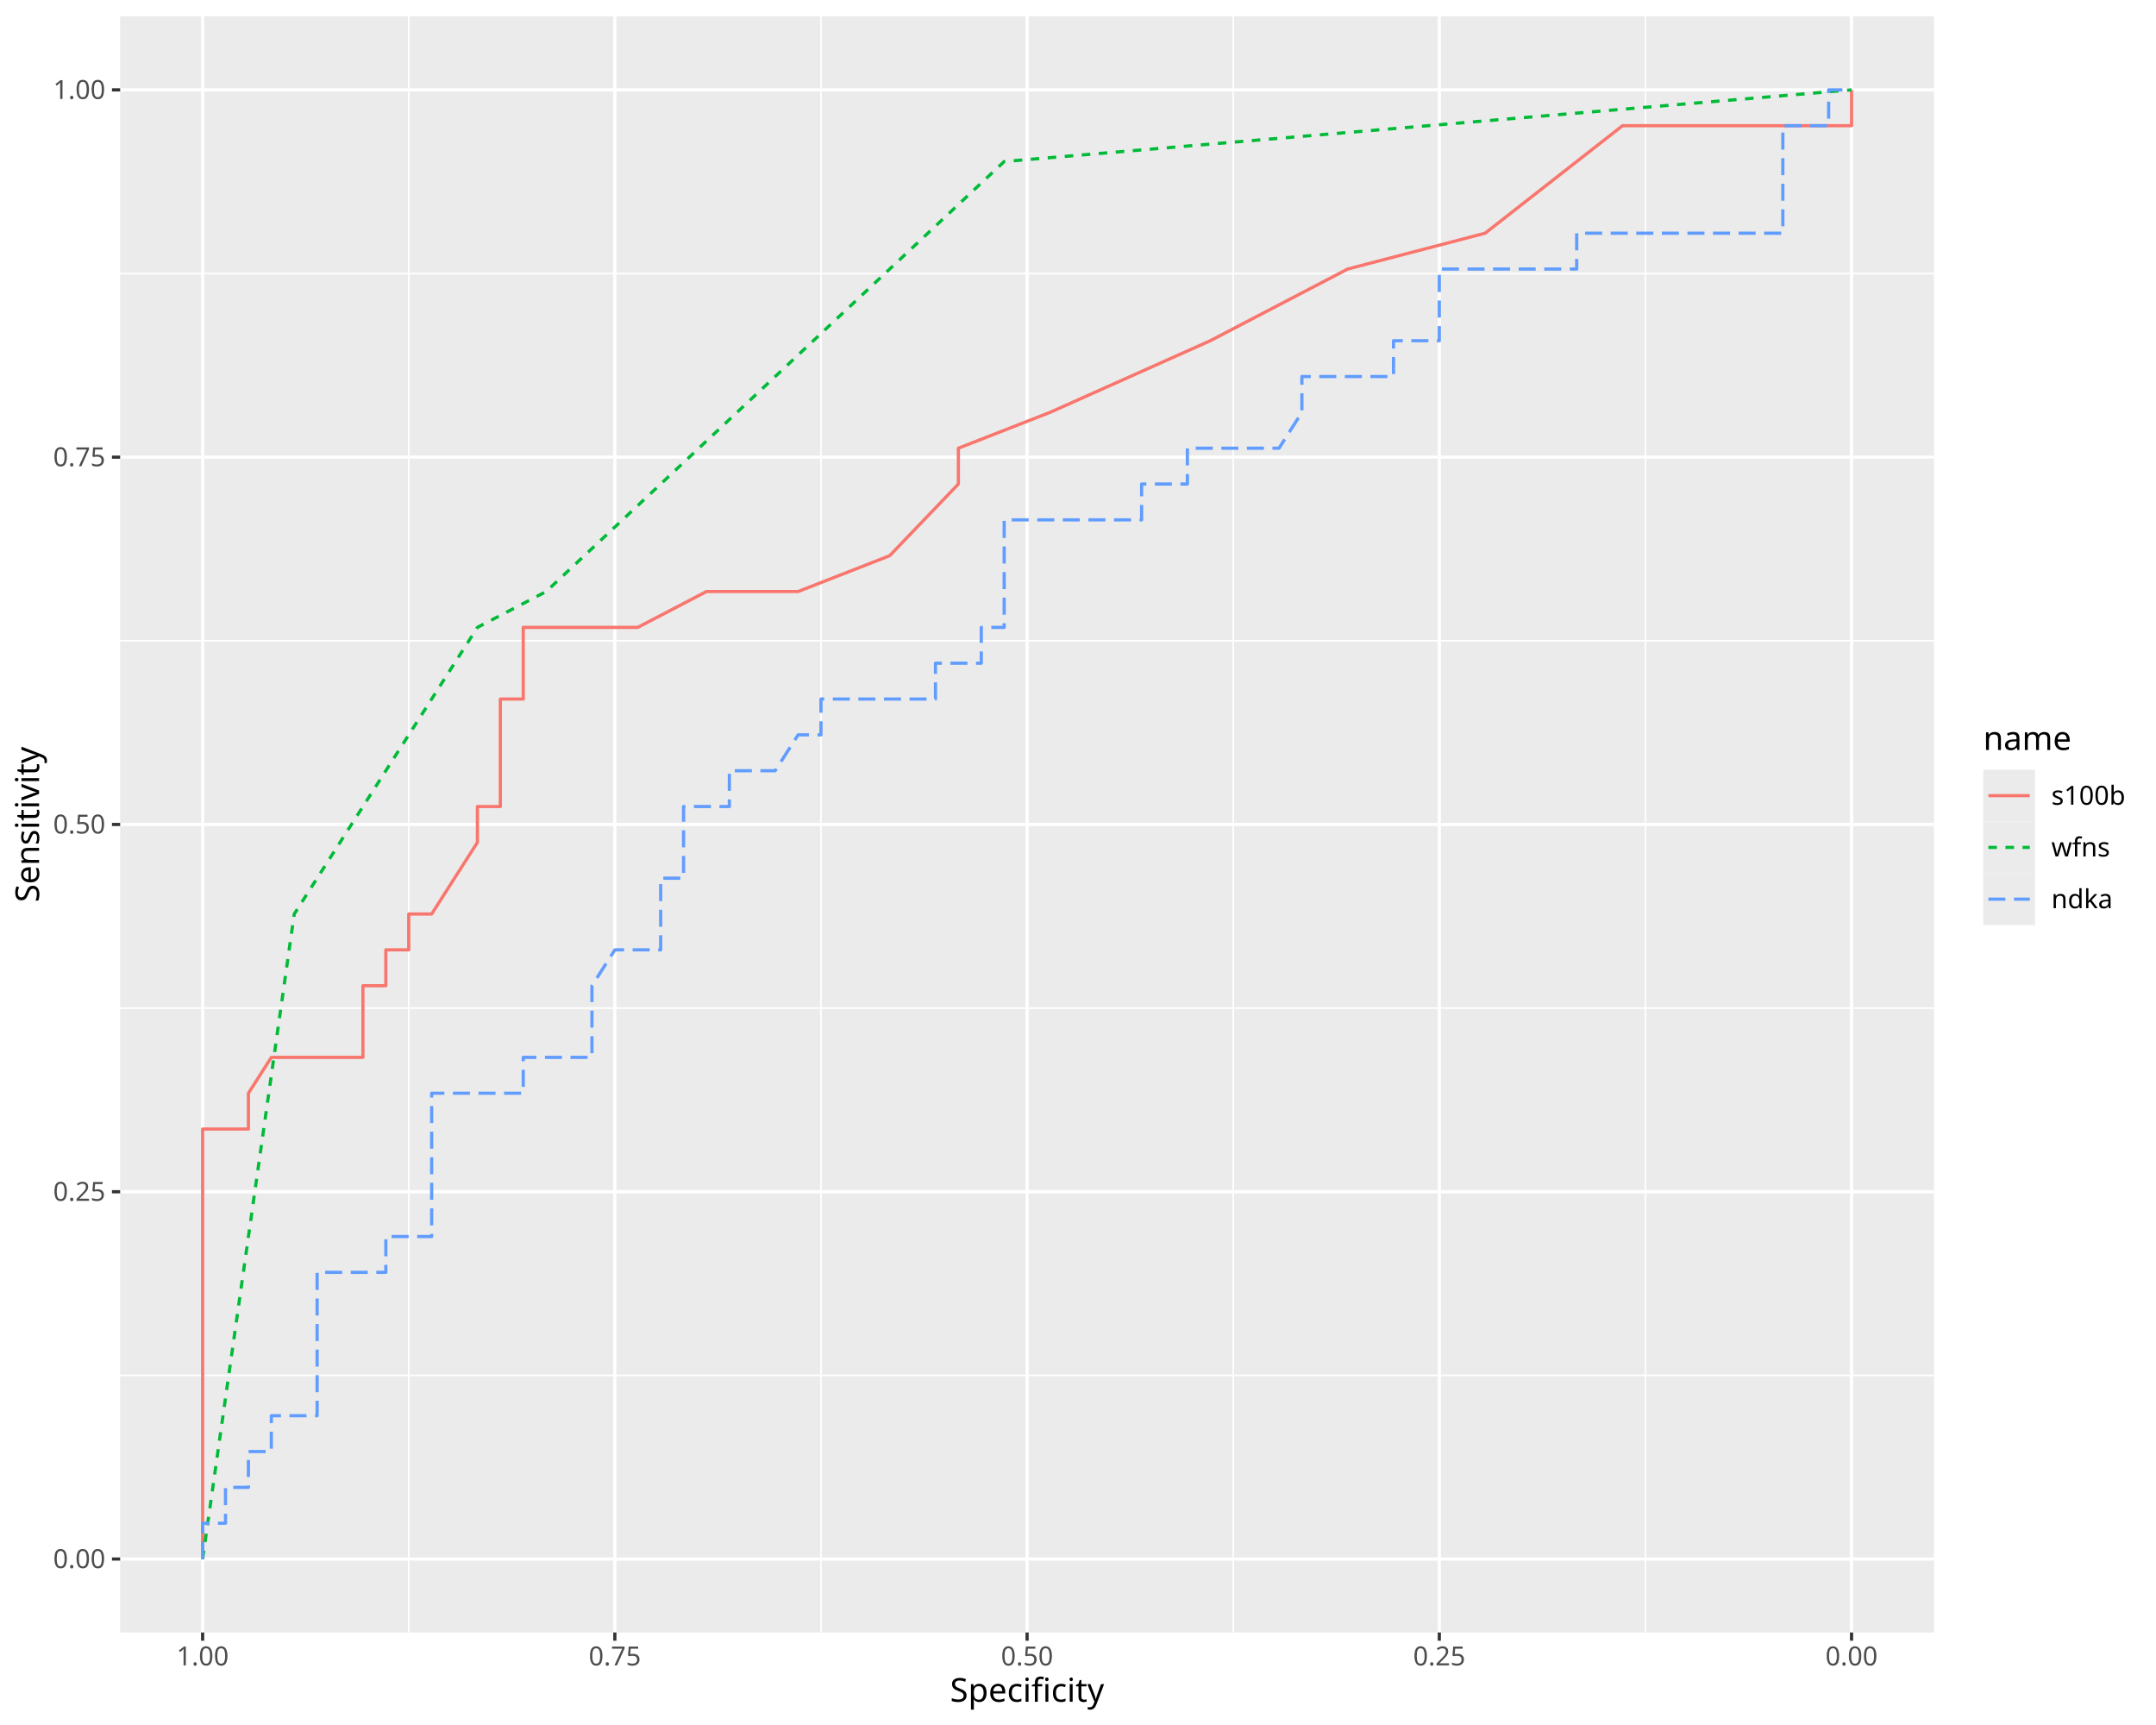
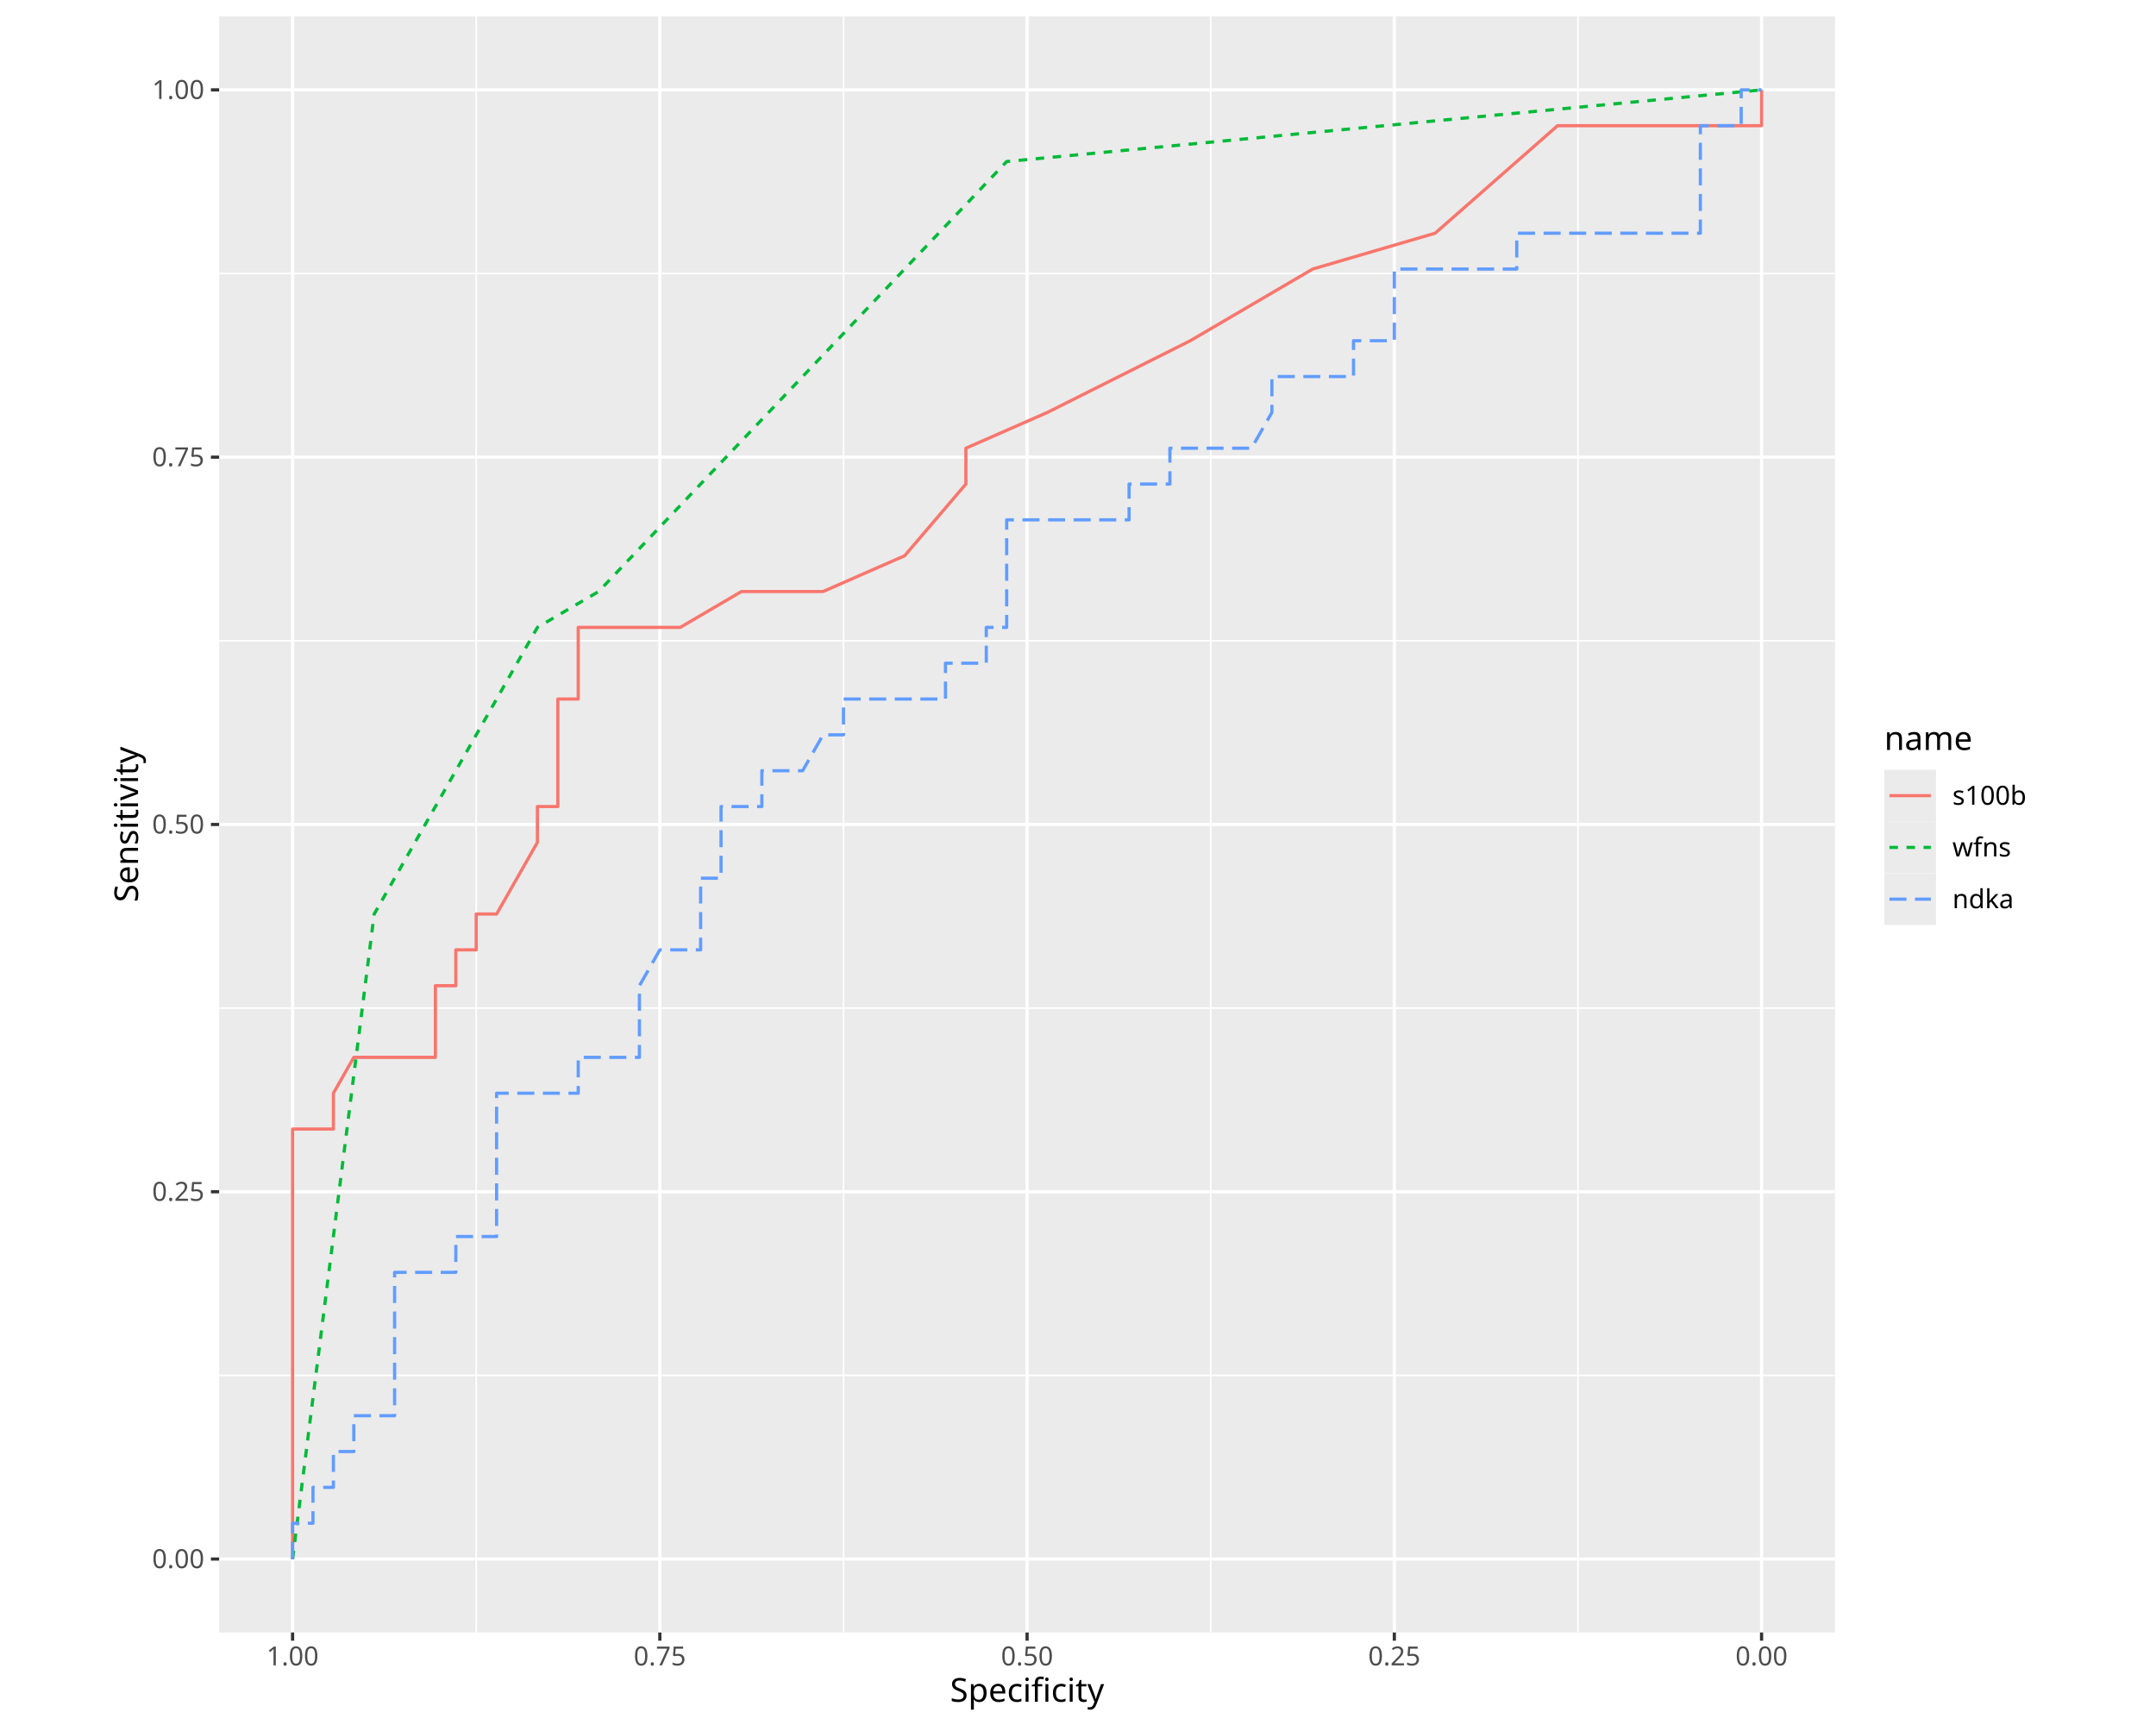
<svg xmlns="http://www.w3.org/2000/svg" class="svglite" data-engine-version="2.0" width="720.00pt" height="576.00pt" viewBox="0 0 720.00 576.00">
  <defs>
    <style type="text/css">
    .svglite line, .svglite polyline, .svglite polygon, .svglite path, .svglite rect, .svglite circle {
      fill: none;
      stroke: #000000;
      stroke-linecap: round;
      stroke-linejoin: round;
      stroke-miterlimit: 10.00;
    }
  </style>
  </defs>
  <rect width="100%" height="100%" style="stroke: none; fill: #FFFFFF;" />
  <defs>
    <clipPath id="cpMC4wMHw3MjAuMDB8MC4wMHw1NzYuMDA=">
      <rect x="0.00" y="0.00" width="720.00" height="576.00" />
    </clipPath>
  </defs>
  <g clip-path="url(#cpMC4wMHw3MjAuMDB8MC4wMHw1NzYuMDA=)">
-     <rect x="0.00" y="0.00" width="720.00" height="576.00" style="stroke-width: 1.07; stroke: #FFFFFF; fill: #FFFFFF;" />
-   </g>
+ </g>
  <defs>
-     <clipPath id="cpNDAuMTN8NjQ1Ljg2fDUuNDh8NTQ1LjEx">
-       <rect x="40.13" y="5.48" width="605.73" height="539.63" />
+     <clipPath id="cpMzMuMDV8Njg2Ljk1fDAuMDB8NTc2LjAw">
+       <rect x="33.05" y="0.00" width="653.90" height="576.00" />
    </clipPath>
  </defs>
-   <g clip-path="url(#cpNDAuMTN8NjQ1Ljg2fDUuNDh8NTQ1LjEx)">
-     <rect x="40.13" y="5.48" width="605.73" height="539.63" style="stroke-width: 1.07; stroke: none; fill: #EBEBEB;" />
-     <polyline points="40.13,459.26 645.86,459.26 " style="stroke-width: 0.53; stroke: #FFFFFF; stroke-linecap: butt;" />
-     <polyline points="40.13,336.62 645.86,336.62 " style="stroke-width: 0.53; stroke: #FFFFFF; stroke-linecap: butt;" />
-     <polyline points="40.13,213.97 645.86,213.97 " style="stroke-width: 0.53; stroke: #FFFFFF; stroke-linecap: butt;" />
-     <polyline points="40.13,91.33 645.86,91.33 " style="stroke-width: 0.53; stroke: #FFFFFF; stroke-linecap: butt;" />
-     <polyline points="549.50,545.11 549.50,5.48 " style="stroke-width: 0.53; stroke: #FFFFFF; stroke-linecap: butt;" />
-     <polyline points="411.83,545.11 411.83,5.48 " style="stroke-width: 0.53; stroke: #FFFFFF; stroke-linecap: butt;" />
-     <polyline points="274.16,545.11 274.16,5.48 " style="stroke-width: 0.53; stroke: #FFFFFF; stroke-linecap: butt;" />
-     <polyline points="136.50,545.11 136.50,5.48 " style="stroke-width: 0.53; stroke: #FFFFFF; stroke-linecap: butt;" />
-     <polyline points="40.13,520.58 645.86,520.58 " style="stroke-width: 1.07; stroke: #FFFFFF; stroke-linecap: butt;" />
-     <polyline points="40.13,397.94 645.86,397.94 " style="stroke-width: 1.07; stroke: #FFFFFF; stroke-linecap: butt;" />
-     <polyline points="40.13,275.30 645.86,275.30 " style="stroke-width: 1.07; stroke: #FFFFFF; stroke-linecap: butt;" />
-     <polyline points="40.13,152.65 645.86,152.65 " style="stroke-width: 1.07; stroke: #FFFFFF; stroke-linecap: butt;" />
-     <polyline points="40.13,30.01 645.86,30.01 " style="stroke-width: 1.07; stroke: #FFFFFF; stroke-linecap: butt;" />
-     <polyline points="618.33,545.11 618.33,5.48 " style="stroke-width: 1.07; stroke: #FFFFFF; stroke-linecap: butt;" />
-     <polyline points="480.66,545.11 480.66,5.48 " style="stroke-width: 1.07; stroke: #FFFFFF; stroke-linecap: butt;" />
-     <polyline points="343.00,545.11 343.00,5.48 " style="stroke-width: 1.07; stroke: #FFFFFF; stroke-linecap: butt;" />
-     <polyline points="205.33,545.11 205.33,5.48 " style="stroke-width: 1.07; stroke: #FFFFFF; stroke-linecap: butt;" />
-     <polyline points="67.67,545.11 67.67,5.48 " style="stroke-width: 1.07; stroke: #FFFFFF; stroke-linecap: butt;" />
-     <polyline points="67.67,520.58 67.67,508.62 67.67,496.65 67.67,484.69 67.67,472.72 67.67,460.76 67.67,448.79 67.67,424.86 67.67,412.90 67.67,400.93 67.67,388.97 67.67,377.00 82.96,377.00 82.96,365.04 90.61,353.07 105.91,353.07 113.55,353.07 121.20,353.07 121.20,329.14 128.85,329.14 128.85,317.17 136.50,317.17 136.50,305.21 144.15,305.21 151.79,293.24 159.44,281.28 159.44,269.31 167.09,269.31 167.09,257.35 167.09,245.38 167.09,233.42 174.74,233.42 174.74,221.45 174.74,209.49 190.04,209.49 197.68,209.49 212.98,209.49 235.92,197.52 266.52,197.52 297.11,185.56 320.05,161.63 320.05,149.66 350.65,137.70 404.18,113.77 450.07,89.83 495.96,77.87 541.85,41.97 557.14,41.97 580.09,41.97 618.33,41.97 618.33,30.01 " style="stroke-width: 1.07; stroke: #F8766D; stroke-linecap: butt;" />
-     <polyline points="67.67,520.58 98.26,305.21 159.44,209.49 182.39,197.52 335.35,53.94 618.33,30.01 " style="stroke-width: 1.07; stroke: #00BA38; stroke-dasharray: 2.85,2.85; stroke-linecap: butt;" />
-     <polyline points="67.67,520.58 67.67,508.62 75.31,508.62 75.31,496.65 82.96,496.65 82.96,484.69 90.61,484.69 90.61,472.72 98.26,472.72 105.91,472.72 105.91,460.76 105.91,448.79 105.91,436.83 105.91,424.86 113.55,424.86 121.20,424.86 128.85,424.86 128.85,412.90 136.50,412.90 144.15,412.90 144.15,400.93 144.15,388.97 144.15,377.00 144.15,365.04 151.79,365.04 159.44,365.04 167.09,365.04 174.74,365.04 174.74,353.07 182.39,353.07 190.04,353.07 197.68,353.07 197.68,341.10 197.68,329.14 205.33,317.17 212.98,317.17 220.63,317.17 220.63,305.21 220.63,293.24 228.28,293.24 228.28,281.28 228.28,269.31 235.92,269.31 243.57,269.31 243.57,257.35 251.22,257.35 258.87,257.35 266.52,245.38 274.16,245.38 274.16,233.42 281.81,233.42 289.46,233.42 297.11,233.42 304.76,233.42 312.40,233.42 312.40,221.45 320.05,221.45 327.70,221.45 327.70,209.49 335.35,209.49 335.35,197.52 335.35,185.56 335.35,173.59 343.00,173.59 350.65,173.59 358.29,173.59 365.94,173.59 373.59,173.59 381.24,173.59 381.24,161.63 388.89,161.63 396.53,161.63 396.53,149.66 404.18,149.66 411.83,149.66 419.48,149.66 427.13,149.66 434.77,137.70 434.77,125.73 442.42,125.73 457.72,125.73 465.37,125.73 465.37,113.77 473.01,113.77 480.66,113.77 480.66,101.80 480.66,89.83 488.31,89.83 495.96,89.83 503.61,89.83 511.26,89.83 518.90,89.83 526.55,89.83 526.55,77.87 534.20,77.87 541.85,77.87 549.50,77.87 557.14,77.87 564.79,77.87 572.44,77.87 580.09,77.87 587.74,77.87 595.38,77.87 595.38,65.90 595.38,53.94 595.38,41.97 603.03,41.97 610.68,41.97 610.68,30.01 618.33,30.01 " style="stroke-width: 1.07; stroke: #619CFF; stroke-dasharray: 5.69,2.85; stroke-linecap: butt;" />
+   <g clip-path="url(#cpMzMuMDV8Njg2Ljk1fDAuMDB8NTc2LjAw)">
+     <rect x="33.05" y="0.00" width="653.90" height="576.00" style="stroke-width: 1.07; stroke: #FFFFFF; fill: #FFFFFF;" />
  </g>
  <g clip-path="url(#cpMC4wMHw3MjAuMDB8MC4wMHw1NzYuMDA=)">
-     <text x="35.20" y="523.61" text-anchor="end" style="font-size: 8.80px; fill: #4D4D4D; font-family: sans;" textLength="17.13px" lengthAdjust="spacingAndGlyphs">0.00</text>
-     <text x="35.20" y="400.97" text-anchor="end" style="font-size: 8.80px; fill: #4D4D4D; font-family: sans;" textLength="17.13px" lengthAdjust="spacingAndGlyphs">0.25</text>
-     <text x="35.20" y="278.32" text-anchor="end" style="font-size: 8.80px; fill: #4D4D4D; font-family: sans;" textLength="17.13px" lengthAdjust="spacingAndGlyphs">0.50</text>
-     <text x="35.20" y="155.68" text-anchor="end" style="font-size: 8.80px; fill: #4D4D4D; font-family: sans;" textLength="17.13px" lengthAdjust="spacingAndGlyphs">0.75</text>
-     <text x="35.20" y="33.04" text-anchor="end" style="font-size: 8.80px; fill: #4D4D4D; font-family: sans;" textLength="17.13px" lengthAdjust="spacingAndGlyphs">1.00</text>
-     <polyline points="37.39,520.58 40.13,520.58 " style="stroke-width: 1.07; stroke: #333333; stroke-linecap: butt;" />
-     <polyline points="37.39,397.94 40.13,397.94 " style="stroke-width: 1.07; stroke: #333333; stroke-linecap: butt;" />
-     <polyline points="37.39,275.30 40.13,275.30 " style="stroke-width: 1.07; stroke: #333333; stroke-linecap: butt;" />
-     <polyline points="37.39,152.65 40.13,152.65 " style="stroke-width: 1.07; stroke: #333333; stroke-linecap: butt;" />
-     <polyline points="37.39,30.01 40.13,30.01 " style="stroke-width: 1.07; stroke: #333333; stroke-linecap: butt;" />
-     <polyline points="618.33,547.85 618.33,545.11 " style="stroke-width: 1.07; stroke: #333333; stroke-linecap: butt;" />
-     <polyline points="480.66,547.85 480.66,545.11 " style="stroke-width: 1.07; stroke: #333333; stroke-linecap: butt;" />
+ </g>
+   <defs>
+     <clipPath id="cpNzMuMTh8NjEyLjgxfDUuNDh8NTQ1LjEx">
+       <rect x="73.18" y="5.48" width="539.63" height="539.63" />
+     </clipPath>
+   </defs>
+   <g clip-path="url(#cpNzMuMTh8NjEyLjgxfDUuNDh8NTQ1LjEx)">
+     <rect x="73.18" y="5.48" width="539.63" height="539.63" style="stroke-width: 1.07; stroke: none; fill: #EBEBEB;" />
+     <polyline points="73.18,459.26 612.81,459.26 " style="stroke-width: 0.53; stroke: #FFFFFF; stroke-linecap: butt;" />
+     <polyline points="73.18,336.62 612.81,336.62 " style="stroke-width: 0.53; stroke: #FFFFFF; stroke-linecap: butt;" />
+     <polyline points="73.18,213.97 612.81,213.97 " style="stroke-width: 0.53; stroke: #FFFFFF; stroke-linecap: butt;" />
+     <polyline points="73.18,91.33 612.81,91.33 " style="stroke-width: 0.53; stroke: #FFFFFF; stroke-linecap: butt;" />
+     <polyline points="526.96,545.11 526.96,5.48 " style="stroke-width: 0.53; stroke: #FFFFFF; stroke-linecap: butt;" />
+     <polyline points="404.32,545.11 404.32,5.48 " style="stroke-width: 0.53; stroke: #FFFFFF; stroke-linecap: butt;" />
+     <polyline points="281.68,545.11 281.68,5.48 " style="stroke-width: 0.53; stroke: #FFFFFF; stroke-linecap: butt;" />
+     <polyline points="159.03,545.11 159.03,5.48 " style="stroke-width: 0.53; stroke: #FFFFFF; stroke-linecap: butt;" />
+     <polyline points="73.18,520.58 612.81,520.58 " style="stroke-width: 1.07; stroke: #FFFFFF; stroke-linecap: butt;" />
+     <polyline points="73.18,397.94 612.81,397.94 " style="stroke-width: 1.07; stroke: #FFFFFF; stroke-linecap: butt;" />
+     <polyline points="73.18,275.30 612.81,275.30 " style="stroke-width: 1.07; stroke: #FFFFFF; stroke-linecap: butt;" />
+     <polyline points="73.18,152.65 612.81,152.65 " style="stroke-width: 1.07; stroke: #FFFFFF; stroke-linecap: butt;" />
+     <polyline points="73.18,30.01 612.81,30.01 " style="stroke-width: 1.07; stroke: #FFFFFF; stroke-linecap: butt;" />
+     <polyline points="588.28,545.11 588.28,5.48 " style="stroke-width: 1.07; stroke: #FFFFFF; stroke-linecap: butt;" />
+     <polyline points="465.64,545.11 465.64,5.48 " style="stroke-width: 1.07; stroke: #FFFFFF; stroke-linecap: butt;" />
+     <polyline points="343.00,545.11 343.00,5.48 " style="stroke-width: 1.07; stroke: #FFFFFF; stroke-linecap: butt;" />
+     <polyline points="220.35,545.11 220.35,5.48 " style="stroke-width: 1.07; stroke: #FFFFFF; stroke-linecap: butt;" />
+     <polyline points="97.71,545.11 97.71,5.48 " style="stroke-width: 1.07; stroke: #FFFFFF; stroke-linecap: butt;" />
+     <polyline points="97.71,520.58 97.71,508.62 97.71,496.65 97.71,484.69 97.71,472.72 97.71,460.76 97.71,448.79 97.71,424.86 97.71,412.90 97.71,400.93 97.71,388.97 97.71,377.00 111.34,377.00 111.34,365.04 118.15,353.07 131.78,353.07 138.59,353.07 145.40,353.07 145.40,329.14 152.22,329.14 152.22,317.17 159.03,317.17 159.03,305.21 165.84,305.21 172.66,293.24 179.47,281.28 179.47,269.31 186.29,269.31 186.29,257.35 186.29,245.38 186.29,233.42 193.10,233.42 193.10,221.45 193.10,209.49 206.73,209.49 213.54,209.49 227.17,209.49 247.61,197.52 274.86,197.52 302.12,185.56 322.56,161.63 322.56,149.66 349.81,137.70 397.51,113.77 438.39,89.83 479.27,77.87 520.15,41.97 533.78,41.97 554.22,41.97 588.28,41.97 588.28,30.01 " style="stroke-width: 1.07; stroke: #F8766D; stroke-linecap: butt;" />
+     <polyline points="97.71,520.58 124.96,305.21 179.47,209.49 199.91,197.52 336.18,53.94 588.28,30.01 " style="stroke-width: 1.07; stroke: #00BA38; stroke-dasharray: 2.85,2.85; stroke-linecap: butt;" />
+     <polyline points="97.71,520.58 97.71,508.62 104.52,508.62 104.52,496.65 111.34,496.65 111.34,484.69 118.15,484.69 118.15,472.72 124.96,472.72 131.78,472.72 131.78,460.76 131.78,448.79 131.78,436.83 131.78,424.86 138.59,424.86 145.40,424.86 152.22,424.86 152.22,412.90 159.03,412.90 165.84,412.90 165.84,400.93 165.84,388.97 165.84,377.00 165.84,365.04 172.66,365.04 179.47,365.04 186.29,365.04 193.10,365.04 193.10,353.07 199.91,353.07 206.73,353.07 213.54,353.07 213.54,341.10 213.54,329.14 220.35,317.17 227.17,317.17 233.98,317.17 233.98,305.21 233.98,293.24 240.79,293.24 240.79,281.28 240.79,269.31 247.61,269.31 254.42,269.31 254.42,257.35 261.23,257.35 268.05,257.35 274.86,245.38 281.68,245.38 281.68,233.42 288.49,233.42 295.30,233.42 302.12,233.42 308.93,233.42 315.74,233.42 315.74,221.45 322.56,221.45 329.37,221.45 329.37,209.49 336.18,209.49 336.18,197.52 336.18,185.56 336.18,173.59 343.00,173.59 349.81,173.59 356.62,173.59 363.44,173.59 370.25,173.59 377.06,173.59 377.06,161.63 383.88,161.63 390.69,161.63 390.69,149.66 397.51,149.66 404.32,149.66 411.13,149.66 417.95,149.66 424.76,137.70 424.76,125.73 431.57,125.73 445.20,125.73 452.01,125.73 452.01,113.77 458.83,113.77 465.64,113.77 465.64,101.80 465.64,89.83 472.45,89.83 479.27,89.83 486.08,89.83 492.90,89.83 499.71,89.83 506.52,89.83 506.52,77.87 513.34,77.87 520.15,77.87 526.96,77.87 533.78,77.87 540.59,77.87 547.40,77.87 554.22,77.87 561.03,77.87 567.84,77.87 567.84,65.90 567.84,53.94 567.84,41.97 574.66,41.97 581.47,41.97 581.47,30.01 588.28,30.01 " style="stroke-width: 1.07; stroke: #619CFF; stroke-dasharray: 5.69,2.85; stroke-linecap: butt;" />
+   </g>
+   <g clip-path="url(#cpMC4wMHw3MjAuMDB8MC4wMHw1NzYuMDA=)">
+     <text x="68.25" y="523.61" text-anchor="end" style="font-size: 8.80px; fill: #4D4D4D; font-family: sans;" textLength="17.13px" lengthAdjust="spacingAndGlyphs">0.00</text>
+     <text x="68.25" y="400.97" text-anchor="end" style="font-size: 8.80px; fill: #4D4D4D; font-family: sans;" textLength="17.13px" lengthAdjust="spacingAndGlyphs">0.25</text>
+     <text x="68.25" y="278.32" text-anchor="end" style="font-size: 8.80px; fill: #4D4D4D; font-family: sans;" textLength="17.13px" lengthAdjust="spacingAndGlyphs">0.50</text>
+     <text x="68.25" y="155.68" text-anchor="end" style="font-size: 8.80px; fill: #4D4D4D; font-family: sans;" textLength="17.13px" lengthAdjust="spacingAndGlyphs">0.75</text>
+     <text x="68.25" y="33.04" text-anchor="end" style="font-size: 8.80px; fill: #4D4D4D; font-family: sans;" textLength="17.13px" lengthAdjust="spacingAndGlyphs">1.00</text>
+     <polyline points="70.44,520.58 73.18,520.58 " style="stroke-width: 1.07; stroke: #333333; stroke-linecap: butt;" />
+     <polyline points="70.44,397.94 73.18,397.94 " style="stroke-width: 1.07; stroke: #333333; stroke-linecap: butt;" />
+     <polyline points="70.44,275.30 73.18,275.30 " style="stroke-width: 1.07; stroke: #333333; stroke-linecap: butt;" />
+     <polyline points="70.44,152.65 73.18,152.65 " style="stroke-width: 1.07; stroke: #333333; stroke-linecap: butt;" />
+     <polyline points="70.44,30.01 73.18,30.01 " style="stroke-width: 1.07; stroke: #333333; stroke-linecap: butt;" />
+     <polyline points="588.28,547.85 588.28,545.11 " style="stroke-width: 1.07; stroke: #333333; stroke-linecap: butt;" />
+     <polyline points="465.64,547.85 465.64,545.11 " style="stroke-width: 1.07; stroke: #333333; stroke-linecap: butt;" />
    <polyline points="343.00,547.85 343.00,545.11 " style="stroke-width: 1.07; stroke: #333333; stroke-linecap: butt;" />
-     <polyline points="205.33,547.85 205.33,545.11 " style="stroke-width: 1.07; stroke: #333333; stroke-linecap: butt;" />
-     <polyline points="67.67,547.85 67.67,545.11 " style="stroke-width: 1.07; stroke: #333333; stroke-linecap: butt;" />
-     <text x="618.33" y="556.10" text-anchor="middle" style="font-size: 8.80px; fill: #4D4D4D; font-family: sans;" textLength="17.13px" lengthAdjust="spacingAndGlyphs">0.00</text>
-     <text x="480.66" y="556.10" text-anchor="middle" style="font-size: 8.80px; fill: #4D4D4D; font-family: sans;" textLength="17.13px" lengthAdjust="spacingAndGlyphs">0.25</text>
+     <polyline points="220.35,547.85 220.35,545.11 " style="stroke-width: 1.07; stroke: #333333; stroke-linecap: butt;" />
+     <polyline points="97.71,547.85 97.71,545.11 " style="stroke-width: 1.07; stroke: #333333; stroke-linecap: butt;" />
+     <text x="588.28" y="556.10" text-anchor="middle" style="font-size: 8.80px; fill: #4D4D4D; font-family: sans;" textLength="17.13px" lengthAdjust="spacingAndGlyphs">0.00</text>
+     <text x="465.64" y="556.10" text-anchor="middle" style="font-size: 8.80px; fill: #4D4D4D; font-family: sans;" textLength="17.13px" lengthAdjust="spacingAndGlyphs">0.25</text>
    <text x="343.00" y="556.10" text-anchor="middle" style="font-size: 8.80px; fill: #4D4D4D; font-family: sans;" textLength="17.13px" lengthAdjust="spacingAndGlyphs">0.50</text>
-     <text x="205.33" y="556.10" text-anchor="middle" style="font-size: 8.80px; fill: #4D4D4D; font-family: sans;" textLength="17.13px" lengthAdjust="spacingAndGlyphs">0.75</text>
-     <text x="67.67" y="556.10" text-anchor="middle" style="font-size: 8.80px; fill: #4D4D4D; font-family: sans;" textLength="17.13px" lengthAdjust="spacingAndGlyphs">1.00</text>
+     <text x="220.35" y="556.10" text-anchor="middle" style="font-size: 8.80px; fill: #4D4D4D; font-family: sans;" textLength="17.13px" lengthAdjust="spacingAndGlyphs">0.75</text>
+     <text x="97.71" y="556.10" text-anchor="middle" style="font-size: 8.80px; fill: #4D4D4D; font-family: sans;" textLength="17.13px" lengthAdjust="spacingAndGlyphs">1.00</text>
    <text x="343.00" y="568.24" text-anchor="middle" style="font-size: 11.00px; font-family: sans;" textLength="49.53px" lengthAdjust="spacingAndGlyphs">Specificity</text>
-     <text transform="translate(13.05,275.30) rotate(-90)" text-anchor="middle" style="font-size: 11.00px; font-family: sans;" textLength="49.53px" lengthAdjust="spacingAndGlyphs">Sensitivity</text>
-     <rect x="656.82" y="236.23" width="57.70" height="78.13" style="stroke-width: 1.07; stroke: none; fill: #FFFFFF;" />
-     <text x="662.30" y="250.42" style="font-size: 11.00px; font-family: sans;" textLength="27.52px" lengthAdjust="spacingAndGlyphs">name</text>
-     <rect x="662.30" y="257.04" width="17.28" height="17.28" style="stroke-width: 1.07; stroke: none; fill: #EBEBEB;" />
-     <line x1="664.03" y1="265.68" x2="677.85" y2="265.68" style="stroke-width: 1.07; stroke: #F8766D; stroke-linecap: butt;" />
-     <rect x="662.30" y="274.32" width="17.28" height="17.28" style="stroke-width: 1.07; stroke: none; fill: #EBEBEB;" />
-     <line x1="664.03" y1="282.96" x2="677.85" y2="282.96" style="stroke-width: 1.07; stroke: #00BA38; stroke-dasharray: 2.85,2.85; stroke-linecap: butt;" />
-     <rect x="662.30" y="291.60" width="17.28" height="17.28" style="stroke-width: 1.07; stroke: none; fill: #EBEBEB;" />
-     <line x1="664.03" y1="300.24" x2="677.85" y2="300.24" style="stroke-width: 1.07; stroke: #619CFF; stroke-dasharray: 5.69,2.85; stroke-linecap: butt;" />
-     <text x="685.06" y="268.71" style="font-size: 8.80px; font-family: sans;" textLength="23.98px" lengthAdjust="spacingAndGlyphs">s100b</text>
-     <text x="685.06" y="285.99" style="font-size: 8.80px; font-family: sans;" textLength="18.10px" lengthAdjust="spacingAndGlyphs">wfns</text>
-     <text x="685.06" y="303.27" style="font-size: 8.80px; font-family: sans;" textLength="19.09px" lengthAdjust="spacingAndGlyphs">ndka</text>
+     <text transform="translate(46.10,275.30) rotate(-90)" text-anchor="middle" style="font-size: 11.00px; font-family: sans;" textLength="49.53px" lengthAdjust="spacingAndGlyphs">Sensitivity</text>
+     <rect x="623.77" y="236.23" width="57.70" height="78.13" style="stroke-width: 1.07; stroke: none; fill: #FFFFFF;" />
+     <text x="629.25" y="250.42" style="font-size: 11.00px; font-family: sans;" textLength="27.52px" lengthAdjust="spacingAndGlyphs">name</text>
+     <rect x="629.25" y="257.04" width="17.28" height="17.28" style="stroke-width: 1.07; stroke: none; fill: #EBEBEB;" />
+     <line x1="630.98" y1="265.68" x2="644.80" y2="265.68" style="stroke-width: 1.07; stroke: #F8766D; stroke-linecap: butt;" />
+     <rect x="629.25" y="274.32" width="17.28" height="17.28" style="stroke-width: 1.07; stroke: none; fill: #EBEBEB;" />
+     <line x1="630.98" y1="282.96" x2="644.80" y2="282.96" style="stroke-width: 1.07; stroke: #00BA38; stroke-dasharray: 2.85,2.85; stroke-linecap: butt;" />
+     <rect x="629.25" y="291.60" width="17.28" height="17.28" style="stroke-width: 1.07; stroke: none; fill: #EBEBEB;" />
+     <line x1="630.98" y1="300.24" x2="644.80" y2="300.24" style="stroke-width: 1.07; stroke: #619CFF; stroke-dasharray: 5.69,2.85; stroke-linecap: butt;" />
+     <text x="652.01" y="268.71" style="font-size: 8.80px; font-family: sans;" textLength="23.98px" lengthAdjust="spacingAndGlyphs">s100b</text>
+     <text x="652.01" y="285.99" style="font-size: 8.80px; font-family: sans;" textLength="18.10px" lengthAdjust="spacingAndGlyphs">wfns</text>
+     <text x="652.01" y="303.27" style="font-size: 8.80px; font-family: sans;" textLength="19.09px" lengthAdjust="spacingAndGlyphs">ndka</text>
  </g>
</svg>
